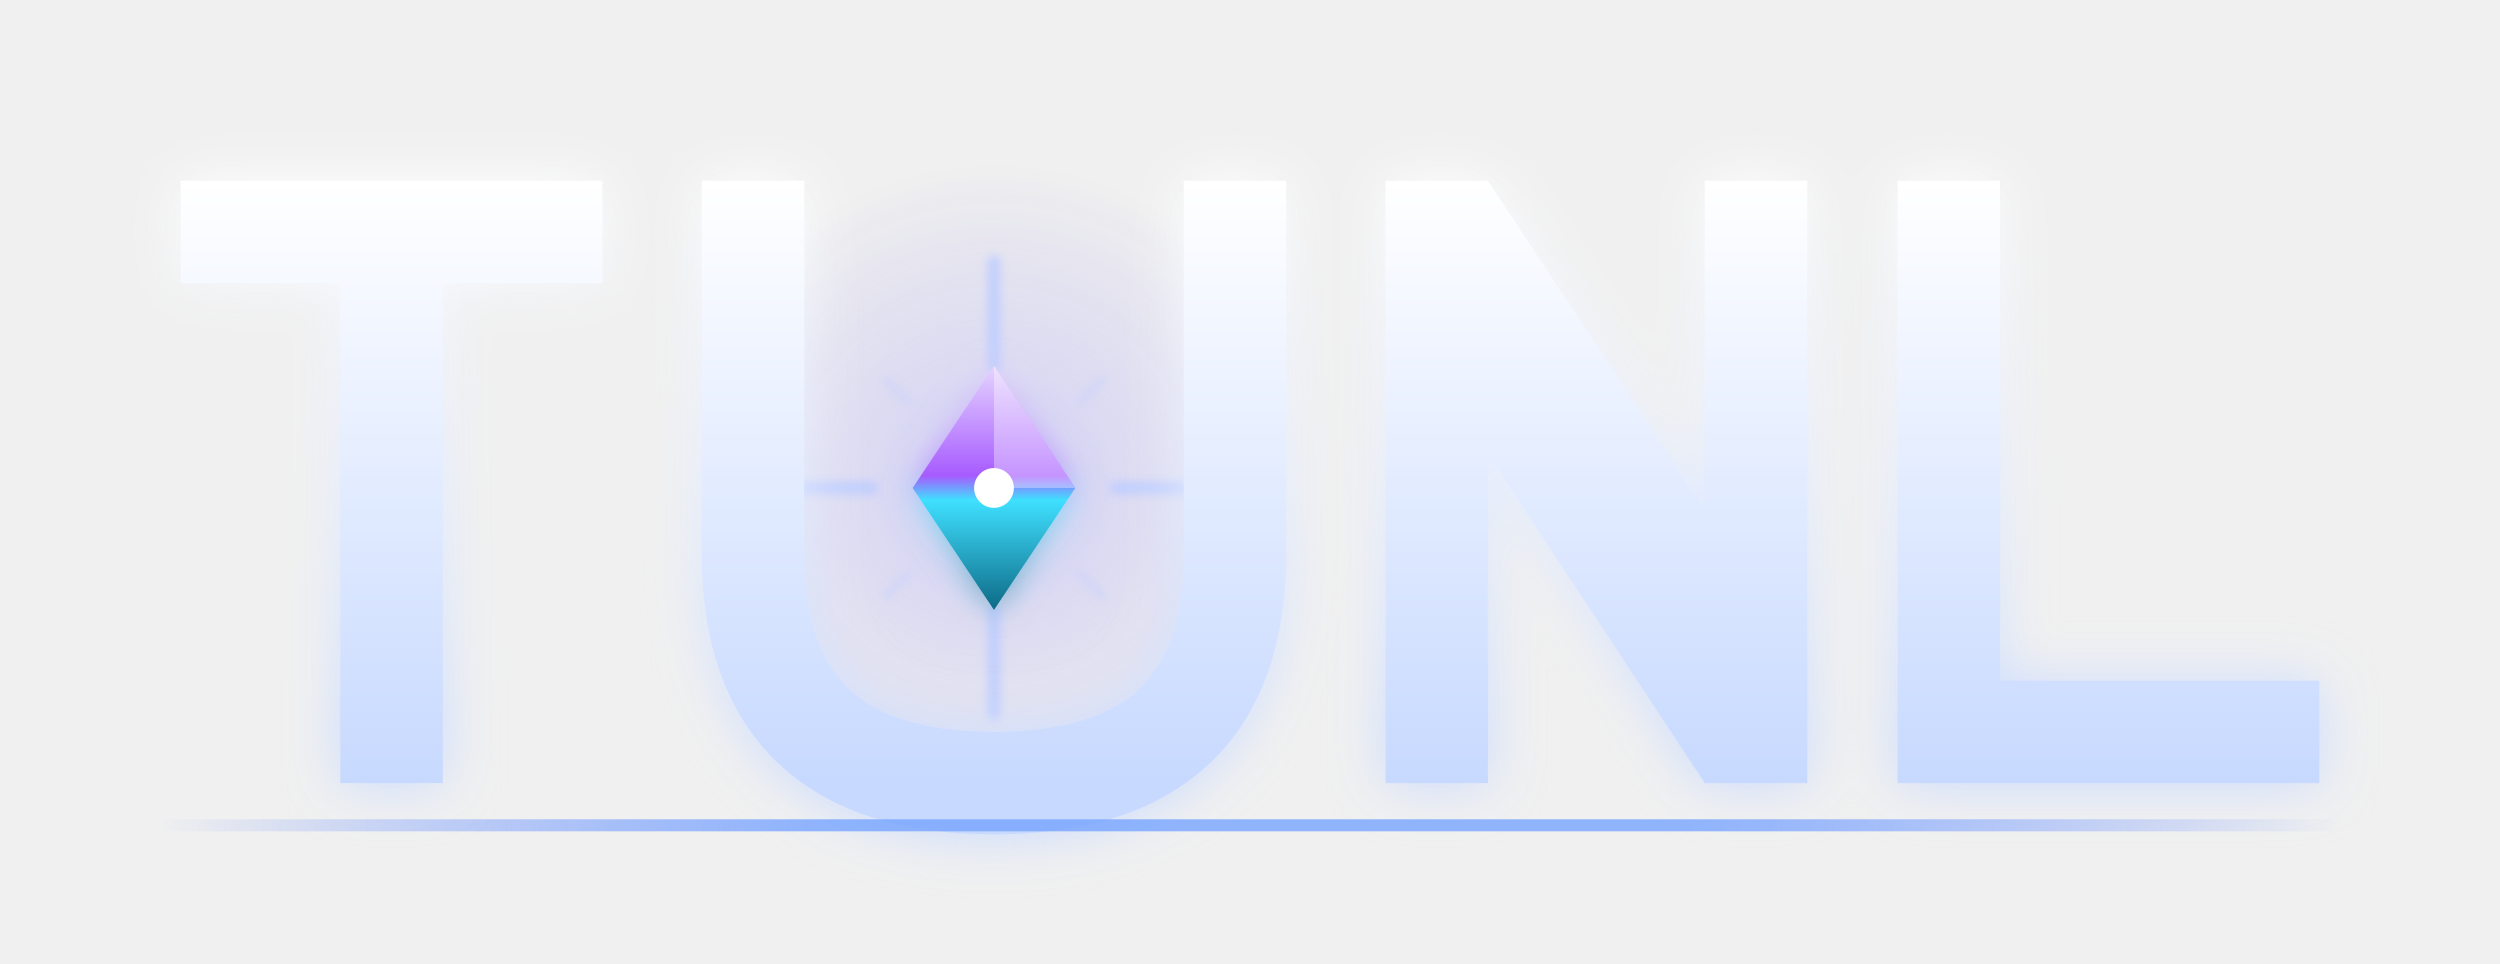
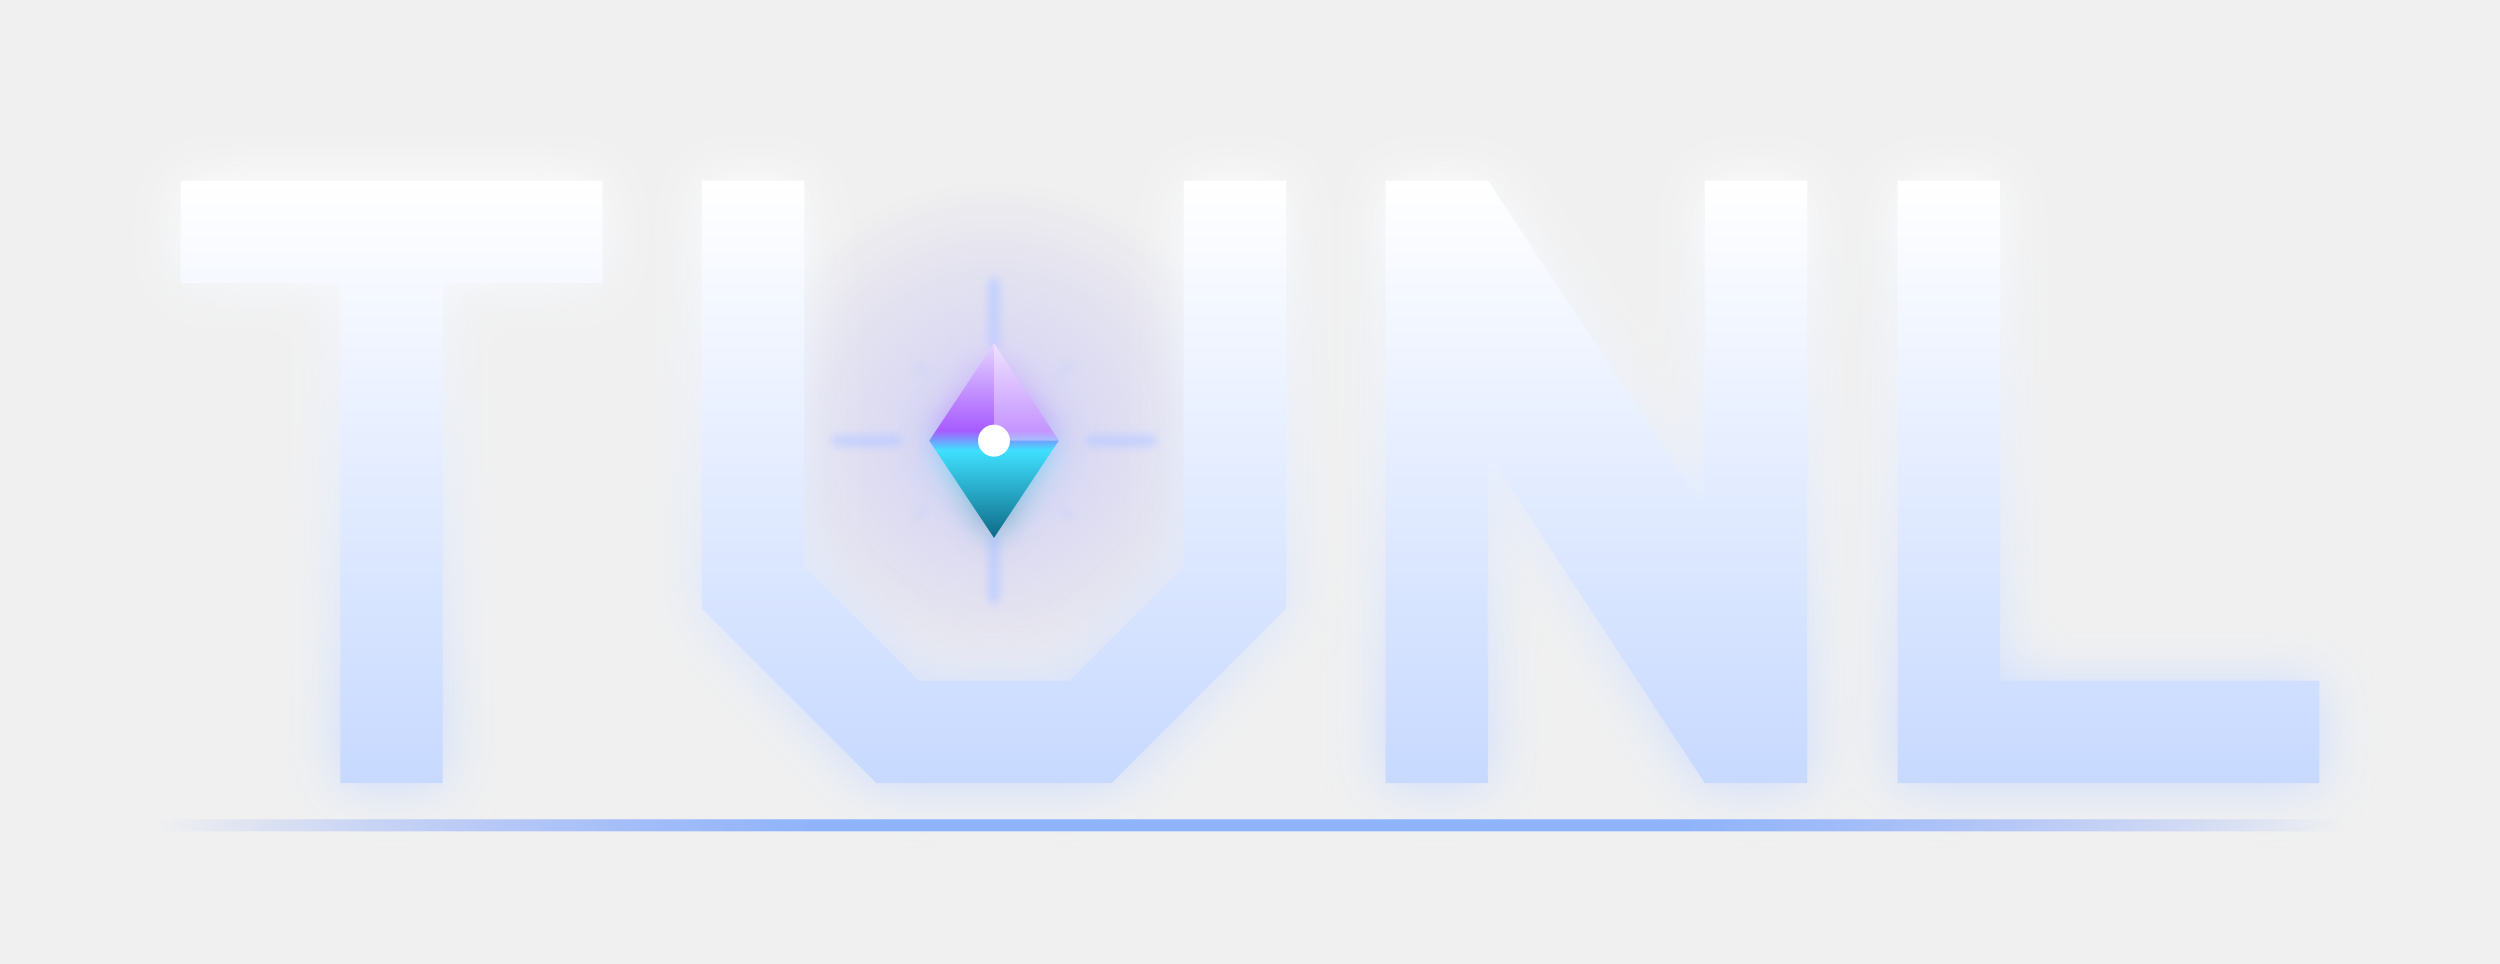
<svg xmlns="http://www.w3.org/2000/svg" width="830" height="320" viewBox="0 0 830 320">
  <defs>
    <linearGradient id="purpleGrd" x1="0" y1="0" x2="1" y2="0">
      <stop offset="0%" stop-color="#7a3ce0" />
      <stop offset="50%" stop-color="#a75bff" />
      <stop offset="100%" stop-color="#7a3ce0" />
    </linearGradient>
    <linearGradient id="cyanGrd" x1="0" y1="0" x2="1" y2="0">
      <stop offset="0%" stop-color="#1aa8d6" />
      <stop offset="50%" stop-color="#3fe0ff" />
      <stop offset="100%" stop-color="#1aa8d6" />
    </linearGradient>
    <linearGradient id="letterGrd" x1="0" y1="0" x2="0" y2="1">
+       <stop offset="0%" stop-color="#ffffff" />
+       <stop offset="100%" stop-color="#c7d9ff" />
+     </linearGradient>
+     <linearGradient id="uGrd" gradientUnits="userSpaceOnUse" x1="0" y1="0" x2="0" y2="200">
      <stop offset="0%" stop-color="#ffffff" />
      <stop offset="100%" stop-color="#c7d9ff" />
    </linearGradient>
    <radialGradient id="gemAura" cx="50%" cy="50%" r="50%">
      <stop offset="0%" stop-color="#aabeff" stop-opacity="0.40" />
      <stop offset="40%" stop-color="#786eff" stop-opacity="0.16" />
      <stop offset="100%" stop-color="#5040dc" stop-opacity="0" />
    </radialGradient>
    <linearGradient id="gemGrd" x1="0" y1="0" x2="0" y2="1">
      <stop offset="0%" stop-color="#e5d4ff" />
      <stop offset="45%" stop-color="#a75bff" />
      <stop offset="55%" stop-color="#3fe0ff" />
      <stop offset="100%" stop-color="#0d6a86" />
    </linearGradient>
    <linearGradient id="ulGrd" x1="0" y1="0" x2="1" y2="0">
      <stop offset="0%" stop-color="#5078ff" stop-opacity="0" />
      <stop offset="30%" stop-color="#78a5ff" stop-opacity="0.80" />
      <stop offset="70%" stop-color="#78a5ff" stop-opacity="0.80" />
      <stop offset="100%" stop-color="#5078ff" stop-opacity="0" />
    </linearGradient>
    <filter id="gemGlow" x="-150%" y="-150%" width="400%" height="400%">
      <feGaussianBlur stdDeviation="5" />
    </filter>
    <filter id="sparkGlow" x="-150%" y="-150%" width="400%" height="400%">
      <feGaussianBlur stdDeviation="1.4" />
    </filter>
    <filter id="letterGlow" x="-60%" y="-60%" width="220%" height="220%">
      <feGaussianBlur stdDeviation="9" result="b" />
      <feMerge>
        <feMergeNode in="b" />
        <feMergeNode in="SourceGraphic" />
      </feMerge>
    </filter>
-     <clipPath id="uclip">
-       <path d="M 190 -4 L 190 124 Q 190 200 270 200 Q 350 200 350 124 L 350 -4 L 350 -44 L 190 -44 Z" />
-     </clipPath>
  </defs>
  <g transform="translate(60,60)">
    <g filter="url(#letterGlow)">
      <path d="M0,0 H140 V34 H87 V200 H53 V34 H0 Z" fill="url(#letterGrd)" />
      <path d="M400,0 L434,0 L540,160.9 L540,200 L506,200 L400,39.1 Z M400,0 L434,0 L434,200 L400,200 Z M506,0 L540,0 L540,200 L506,200 Z" fill="url(#letterGrd)" />
      <path d="M570,0 H604 V166 H710 V200 H570 Z" fill="url(#letterGrd)" />
    </g>
-     <g clip-path="url(#uclip)">
-       <circle cx="270" cy="102" r="108" fill="url(#gemAura)" />
-       <g transform="translate(270,102)" filter="url(#sparkGlow)">
-         <path d="M 0,-40.5 L 0,-75 M 40.5,0 L 75,0 M 0,40.5 L 0,75 M -40.5,0 L -75,0" fill="none" stroke="#becdff" stroke-width="4.4" stroke-linecap="round" opacity="0.85" />
-         <path d="M 28.6,-28.6 L 36,-36 M 28.6,28.6 L 36,36 M -28.6,28.6 L -36,36 M -28.6,-28.6 L -36,-36" fill="none" stroke="#becdff" stroke-width="2.6" stroke-linecap="round" opacity="0.40" />
+     <g>
+       <circle cx="270" cy="86.3" r="86" fill="url(#gemAura)" />
+       <g transform="translate(270,86.3)" filter="url(#sparkGlow)">
+         <path d="M 0,-32.3 L 0,-52.3 M 32.3,0 L 52.3,0 M 0,32.3 L 0,52.3 M -32.3,0 L -52.3,0" fill="none" stroke="#becdff" stroke-width="3.9" stroke-linecap="round" opacity="0.85" />
+         <path d="M 22.8,-22.8 L 25.2,-25.2 M 22.8,22.8 L 25.2,25.2 M -22.8,22.8 L -25.2,25.2 M -22.8,-22.8 L -25.2,-25.2" fill="none" stroke="#becdff" stroke-width="2.2" stroke-linecap="round" opacity="0.40" />
      </g>
-       <g transform="translate(270,102)">
-         <path d="M 0,-40.5 L 27,0 L 0,40.5 L -27,0 Z" fill="url(#gemGrd)" opacity="0.6" filter="url(#gemGlow)" />
-         <path d="M 0,-40.5 L 27,0 L 0,40.5 L -27,0 Z" fill="url(#gemGrd)" />
-         <path d="M 0,-40.5 L 27,0 L 0,0 Z" fill="#ffffff" opacity="0.35" />
-         <circle cx="0" cy="0" r="6.6" fill="#ffffff" />
+       <g transform="translate(270,86.3)">
+         <path d="M 0,-32.3 L 21.5,0 L 0,32.3 L -21.5,0 Z" fill="url(#gemGrd)" opacity="0.6" filter="url(#gemGlow)" />
+         <path d="M 0,-32.3 L 21.5,0 L 0,32.3 L -21.5,0 Z" fill="url(#gemGrd)" />
+         <path d="M 0,-32.3 L 21.5,0 L 0,0 Z" fill="#ffffff" opacity="0.35" />
+         <circle cx="0" cy="0" r="5.3" fill="#ffffff" />
      </g>
    </g>
-     <path d="M 190 0 L 190 124 Q 190 200 270 200 Q 350 200 350 124 L 350 0" fill="none" stroke="url(#letterGrd)" stroke-width="34" stroke-linecap="butt" stroke-linejoin="round" filter="url(#letterGlow)" />
+     <path d="M 190 0 L 190 135 L 238 183 L 302 183 L 350 135 L 350 0" fill="none" stroke="url(#uGrd)" stroke-width="34" stroke-linecap="butt" stroke-linejoin="miter" filter="url(#letterGlow)" />
    <rect x="-10" y="212" width="730" height="4" fill="url(#ulGrd)" />
  </g>
</svg>
